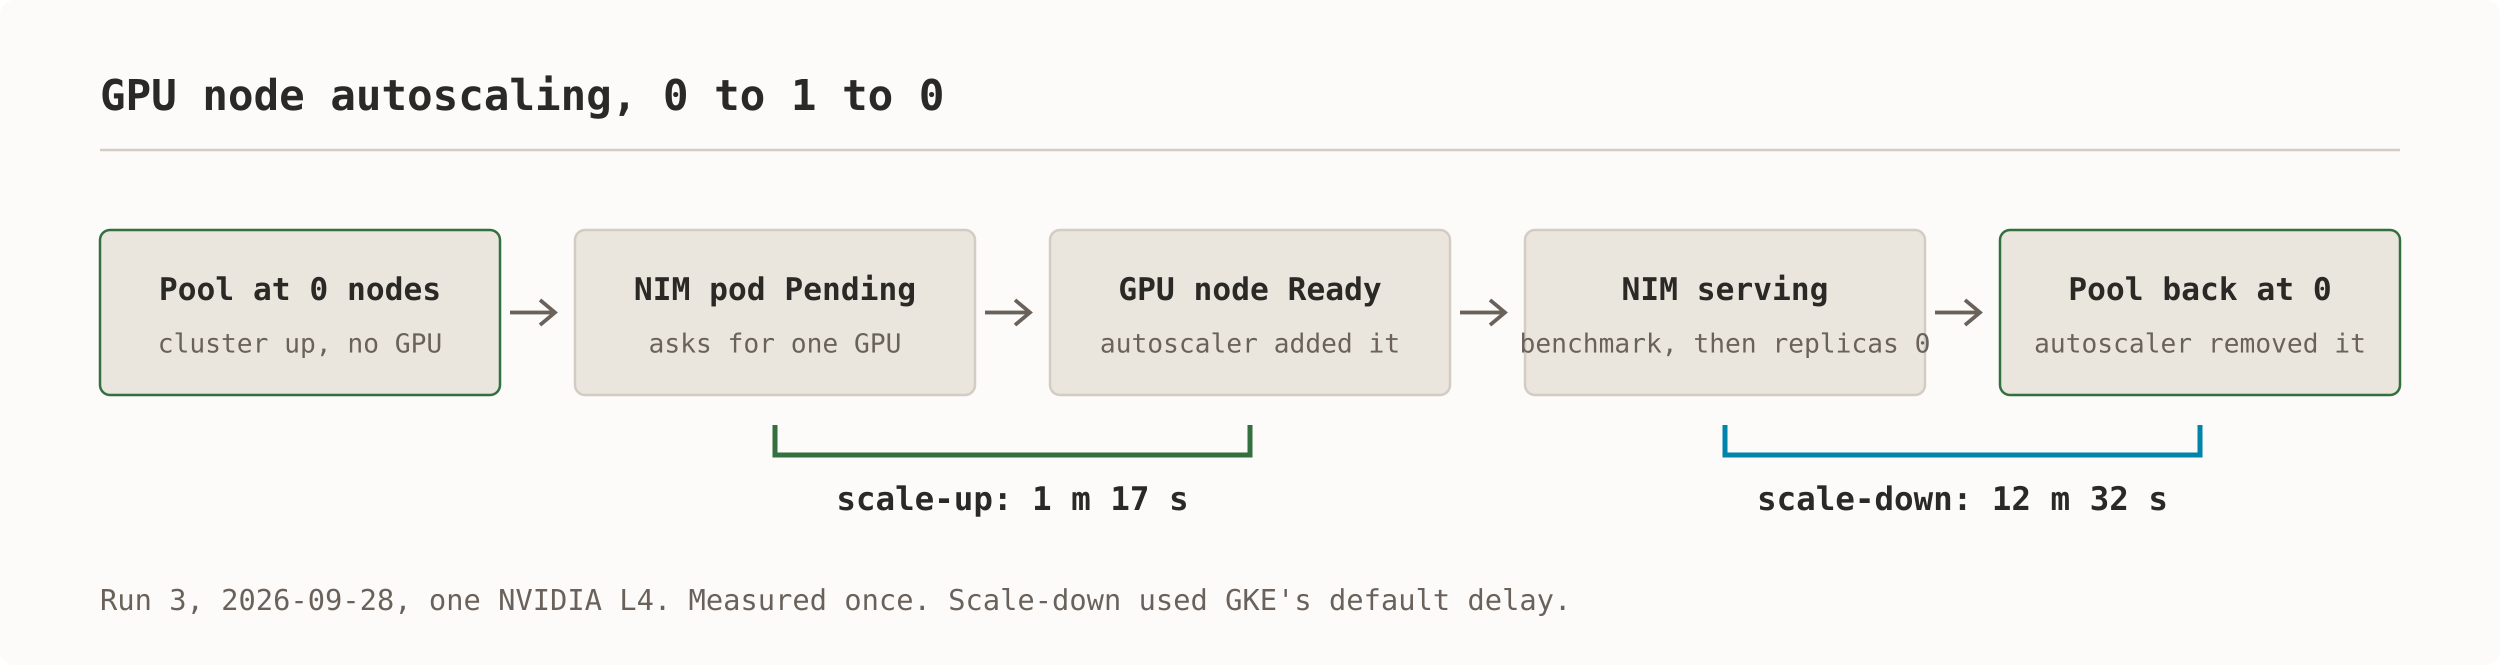
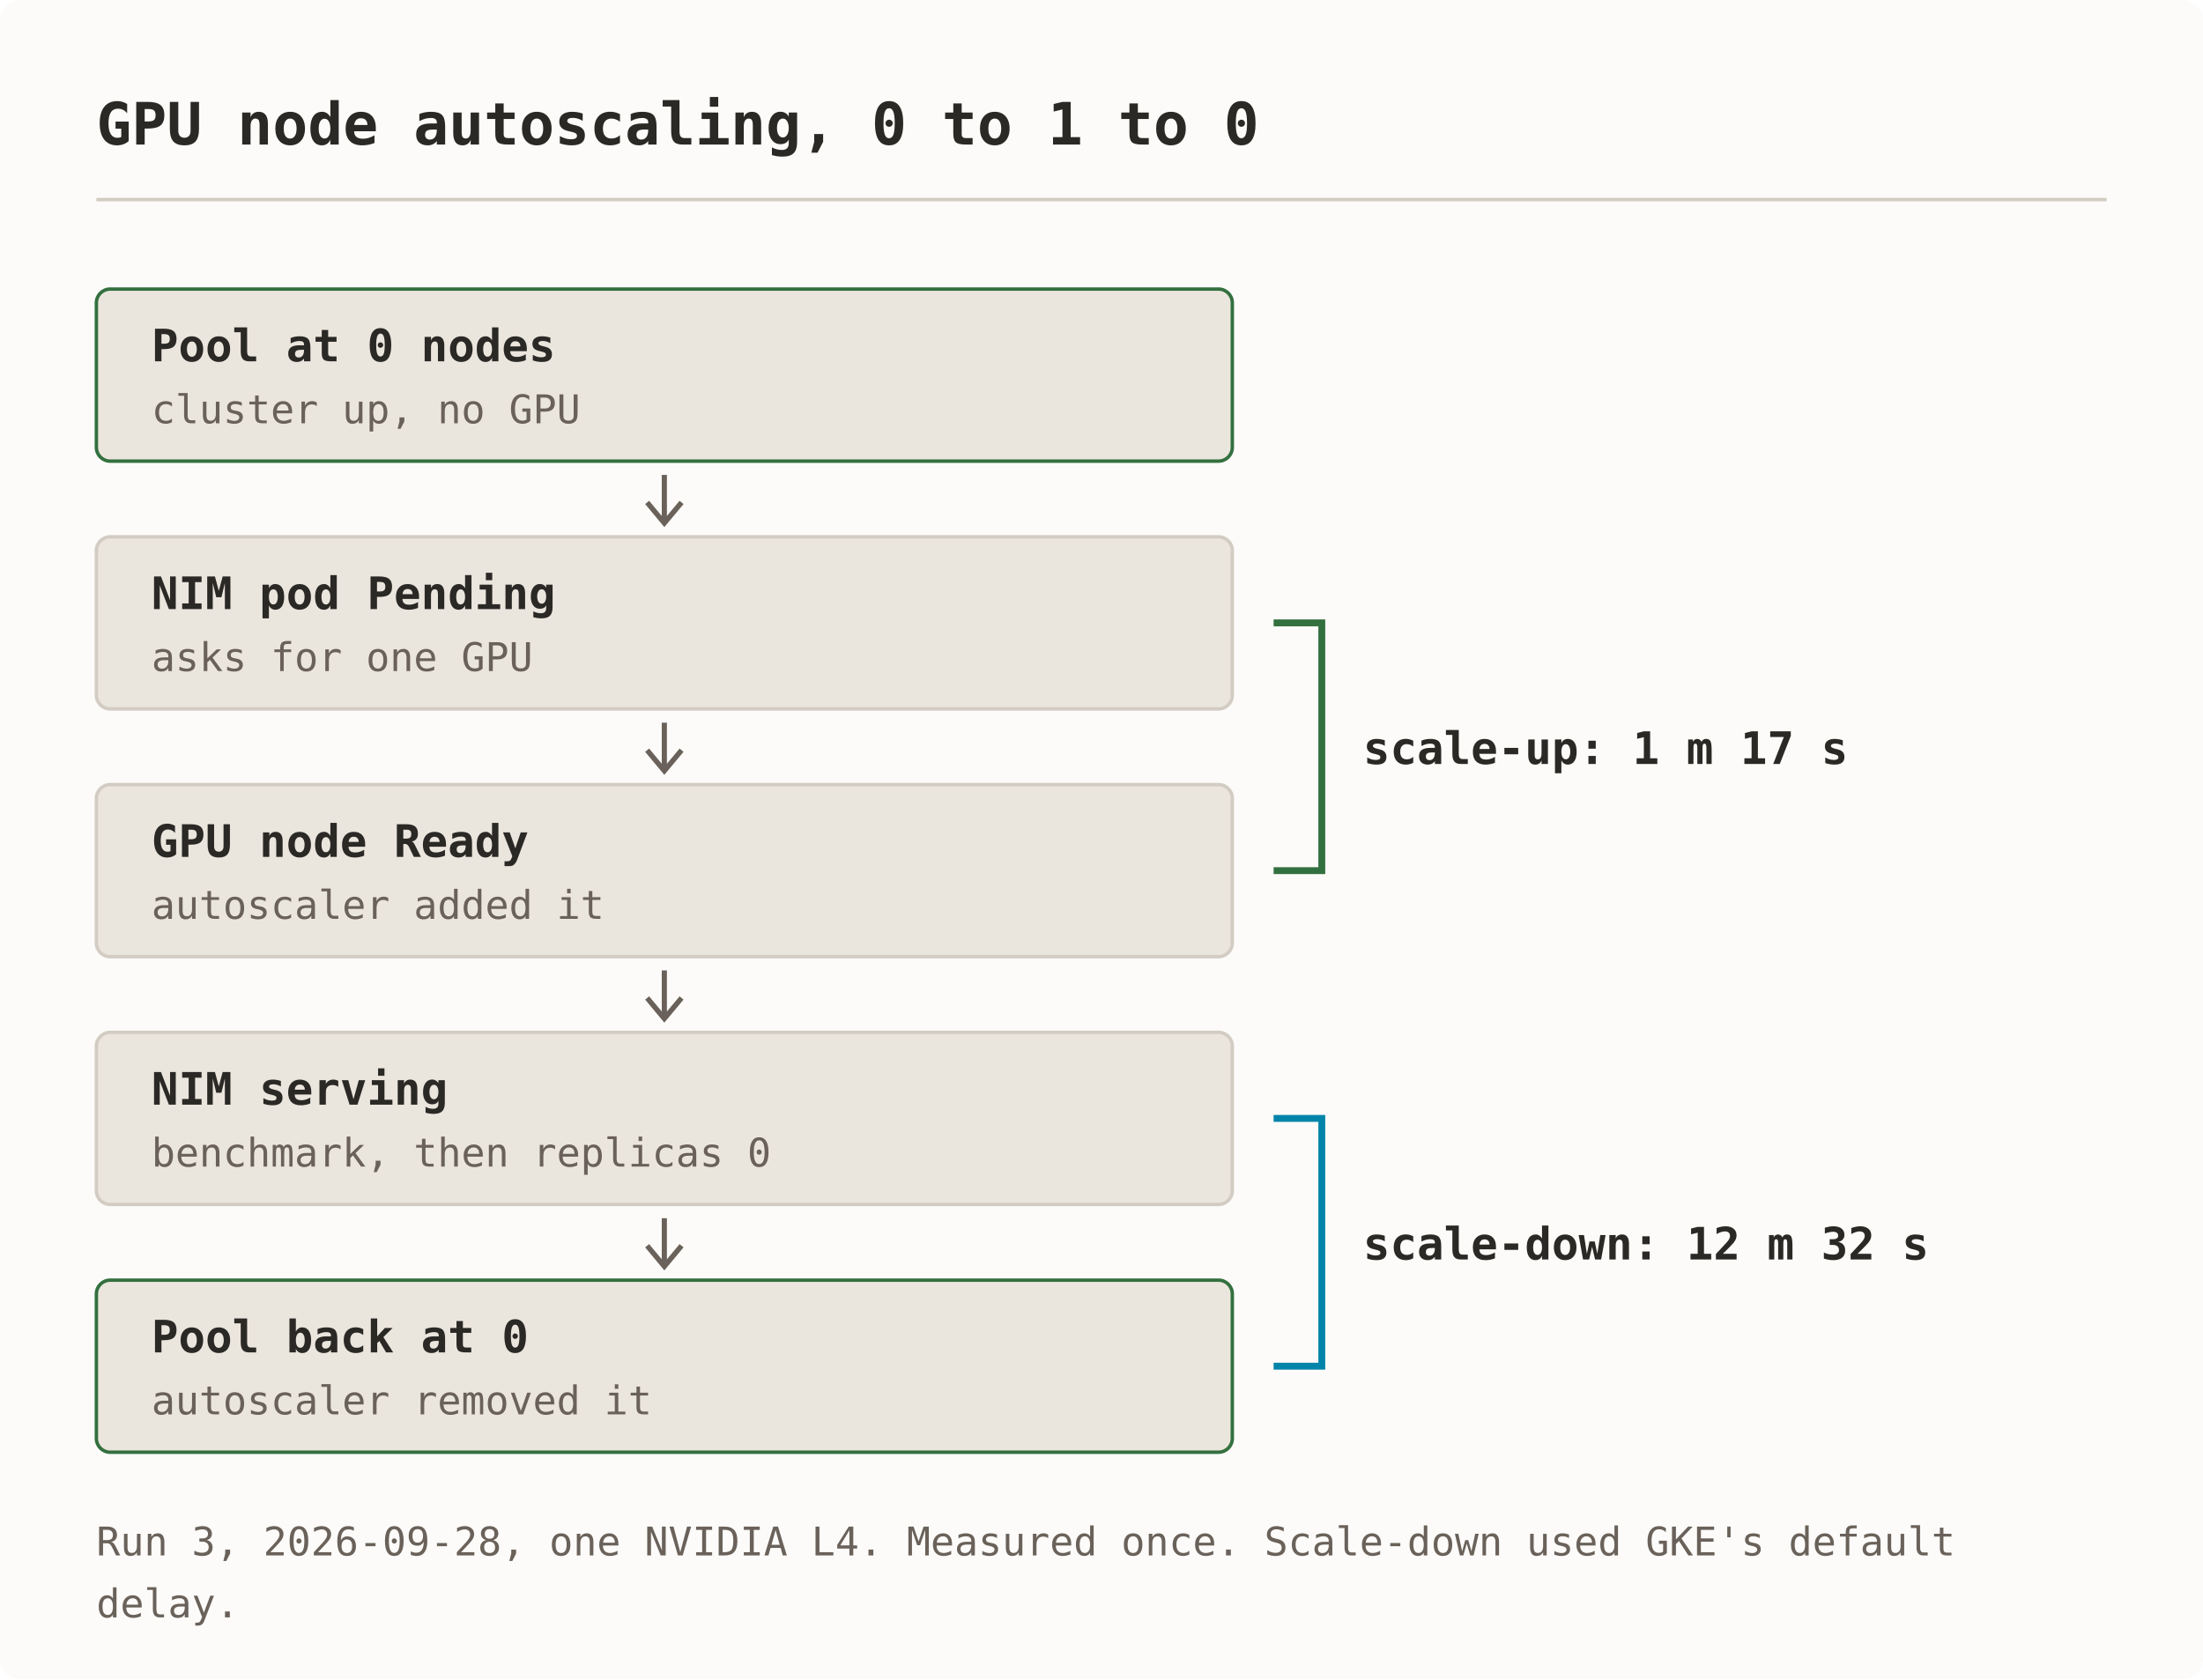
- <svg xmlns="http://www.w3.org/2000/svg" viewBox="0 0 1000 266" role="img" font-family="ui-monospace, &quot;SFMono-Regular&quot;, &quot;SF Mono&quot;, Menlo, Consolas, monospace">
-   <rect width="1000" height="266" rx="6" fill="#FCFBF9" />
-   <text x="40" y="44" font-size="17" fill="#2B2926" font-weight="600">GPU node autoscaling, 0 to 1 to 0</text>
-   <line x1="40" y1="60" x2="960" y2="60" stroke="#D2CCC3" />
-   <rect x="40" y="92" width="160" height="66" rx="4" fill="#EBE6DD" stroke="#33703F" />
-   <text x="120" y="120" font-size="12.5" fill="#2B2926" text-anchor="middle" font-weight="600">Pool at 0 nodes</text>
-   <text x="120" y="141" font-size="10.5" fill="#6A625A" text-anchor="middle">cluster up, no GPU</text>
-   <path d="M204 125 H222 m-6 -5 l6 5 l-6 5" fill="none" stroke="#6A625A" stroke-width="1.5" />
-   <rect x="230" y="92" width="160" height="66" rx="4" fill="#EBE6DD" stroke="#D2CCC3" />
-   <text x="310" y="120" font-size="12.5" fill="#2B2926" text-anchor="middle" font-weight="600">NIM pod Pending</text>
-   <text x="310" y="141" font-size="10.5" fill="#6A625A" text-anchor="middle">asks for one GPU</text>
-   <path d="M394 125 H412 m-6 -5 l6 5 l-6 5" fill="none" stroke="#6A625A" stroke-width="1.5" />
-   <rect x="420" y="92" width="160" height="66" rx="4" fill="#EBE6DD" stroke="#D2CCC3" />
-   <text x="500" y="120" font-size="12.5" fill="#2B2926" text-anchor="middle" font-weight="600">GPU node Ready</text>
-   <text x="500" y="141" font-size="10.5" fill="#6A625A" text-anchor="middle">autoscaler added it</text>
-   <path d="M584 125 H602 m-6 -5 l6 5 l-6 5" fill="none" stroke="#6A625A" stroke-width="1.5" />
-   <rect x="610" y="92" width="160" height="66" rx="4" fill="#EBE6DD" stroke="#D2CCC3" />
-   <text x="690" y="120" font-size="12.5" fill="#2B2926" text-anchor="middle" font-weight="600">NIM serving</text>
-   <text x="690" y="141" font-size="10.5" fill="#6A625A" text-anchor="middle">benchmark, then replicas 0</text>
-   <path d="M774 125 H792 m-6 -5 l6 5 l-6 5" fill="none" stroke="#6A625A" stroke-width="1.5" />
-   <rect x="800" y="92" width="160" height="66" rx="4" fill="#EBE6DD" stroke="#33703F" />
-   <text x="880" y="120" font-size="12.5" fill="#2B2926" text-anchor="middle" font-weight="600">Pool back at 0</text>
-   <text x="880" y="141" font-size="10.5" fill="#6A625A" text-anchor="middle">autoscaler removed it</text>
-   <path d="M310 170 V182 H500 V170" fill="none" stroke="#33703F" stroke-width="2" />
-   <text x="405.0" y="204" font-size="13" fill="#2B2926" text-anchor="middle" font-weight="600">scale-up: 1 m 17 s</text>
-   <path d="M690 170 V182 H880 V170" fill="none" stroke="#0084A9" stroke-width="2" />
-   <text x="785.0" y="204" font-size="13" fill="#2B2926" text-anchor="middle" font-weight="600">scale-down: 12 m 32 s</text>
-   <text x="40" y="244" font-size="11.5" fill="#6A625A">Run 3, 2026-09-28, one NVIDIA L4. Measured once. Scale-down used GKE's default delay.</text>
+ <svg xmlns="http://www.w3.org/2000/svg" viewBox="0 0 640 488" role="img" font-family="ui-monospace, &quot;SFMono-Regular&quot;, &quot;SF Mono&quot;, Menlo, Consolas, monospace">
+   <rect width="640" height="488" rx="6" fill="#FCFBF9" />
+   <text x="28" y="42" font-size="17" fill="#2B2926" font-weight="600">GPU node autoscaling, 0 to 1 to 0</text>
+   <line x1="28" y1="58" x2="612" y2="58" stroke="#D2CCC3" />
+   <rect x="28" y="84" width="330" height="50" rx="4" fill="#EBE6DD" stroke="#33703F" />
+   <text x="44" y="105" font-size="13" fill="#2B2926" font-weight="600">Pool at 0 nodes</text>
+   <text x="44" y="123" font-size="11.5" fill="#6A625A">cluster up, no GPU</text>
+   <path d="M193 138 V152 m-5 -6 l5 6 l5 -6" fill="none" stroke="#6A625A" stroke-width="1.5" />
+   <rect x="28" y="156" width="330" height="50" rx="4" fill="#EBE6DD" stroke="#D2CCC3" />
+   <text x="44" y="177" font-size="13" fill="#2B2926" font-weight="600">NIM pod Pending</text>
+   <text x="44" y="195" font-size="11.5" fill="#6A625A">asks for one GPU</text>
+   <path d="M193 210 V224 m-5 -6 l5 6 l5 -6" fill="none" stroke="#6A625A" stroke-width="1.5" />
+   <rect x="28" y="228" width="330" height="50" rx="4" fill="#EBE6DD" stroke="#D2CCC3" />
+   <text x="44" y="249" font-size="13" fill="#2B2926" font-weight="600">GPU node Ready</text>
+   <text x="44" y="267" font-size="11.5" fill="#6A625A">autoscaler added it</text>
+   <path d="M193 282 V296 m-5 -6 l5 6 l5 -6" fill="none" stroke="#6A625A" stroke-width="1.5" />
+   <rect x="28" y="300" width="330" height="50" rx="4" fill="#EBE6DD" stroke="#D2CCC3" />
+   <text x="44" y="321" font-size="13" fill="#2B2926" font-weight="600">NIM serving</text>
+   <text x="44" y="339" font-size="11.5" fill="#6A625A">benchmark, then replicas 0</text>
+   <path d="M193 354 V368 m-5 -6 l5 6 l5 -6" fill="none" stroke="#6A625A" stroke-width="1.5" />
+   <rect x="28" y="372" width="330" height="50" rx="4" fill="#EBE6DD" stroke="#33703F" />
+   <text x="44" y="393" font-size="13" fill="#2B2926" font-weight="600">Pool back at 0</text>
+   <text x="44" y="411" font-size="11.5" fill="#6A625A">autoscaler removed it</text>
+   <path d="M370 181 H384 V253 H370" fill="none" stroke="#33703F" stroke-width="2" />
+   <text x="396" y="222" font-size="13" fill="#2B2926" font-weight="600">scale-up: 1 m 17 s</text>
+   <path d="M370 325 H384 V397 H370" fill="none" stroke="#0084A9" stroke-width="2" />
+   <text x="396" y="366" font-size="13" fill="#2B2926" font-weight="600">scale-down: 12 m 32 s</text>
+   <text x="28" y="452" font-size="11.5" fill="#6A625A">Run 3, 2026-09-28, one NVIDIA L4. Measured once. Scale-down used GKE's default</text>
+   <text x="28" y="470" font-size="11.5" fill="#6A625A">delay.</text>
</svg>
